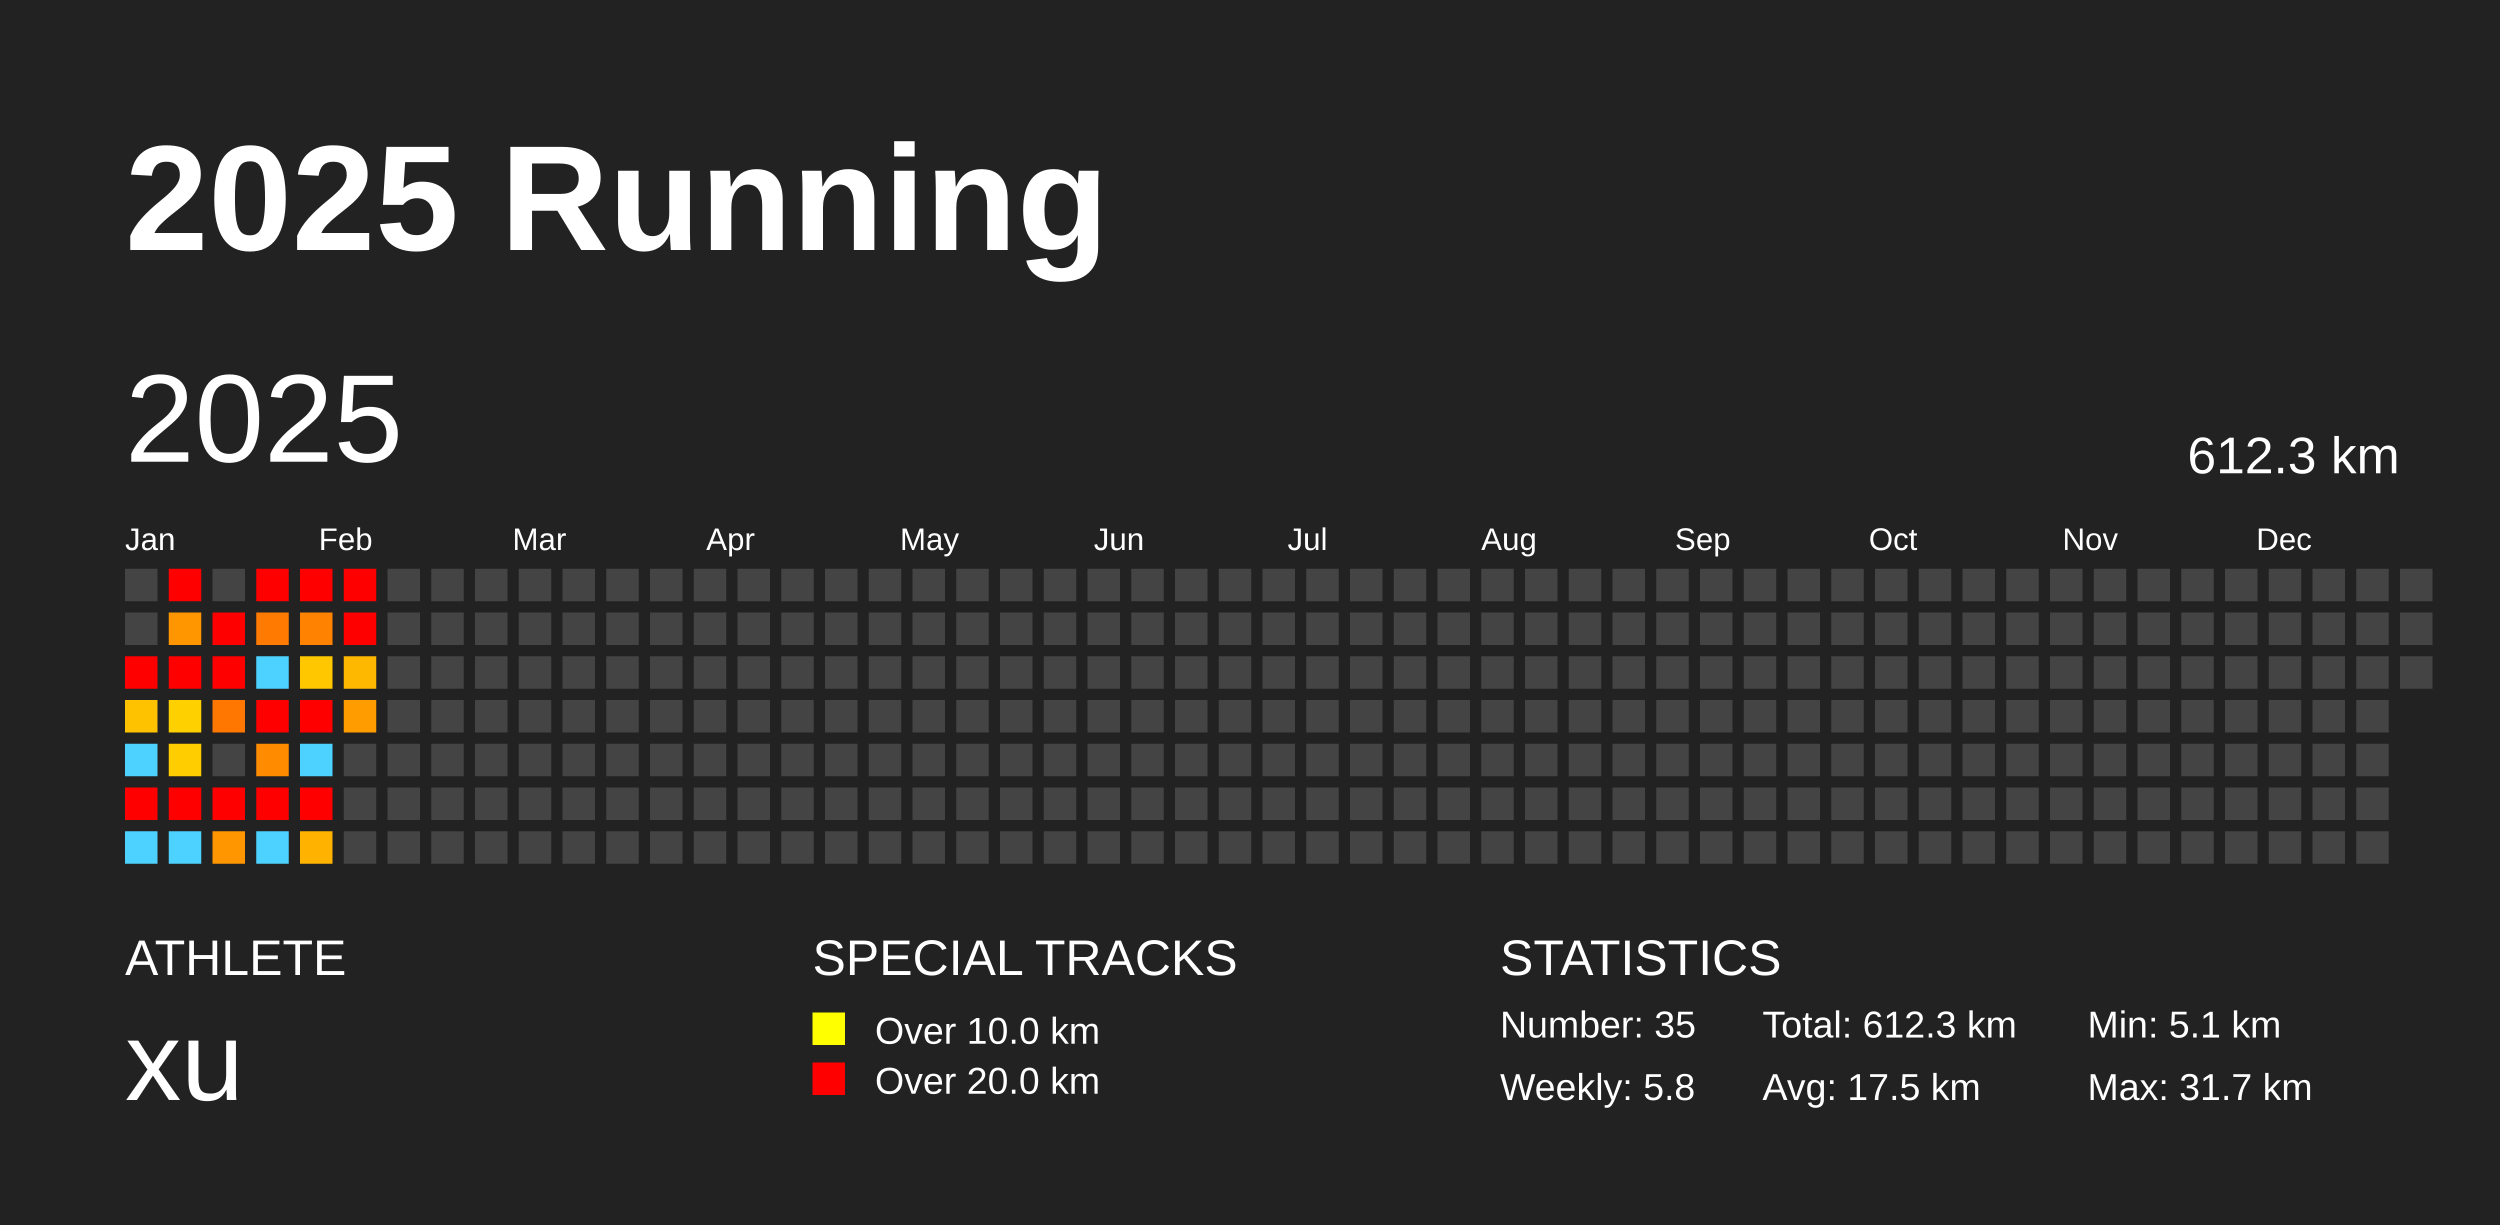
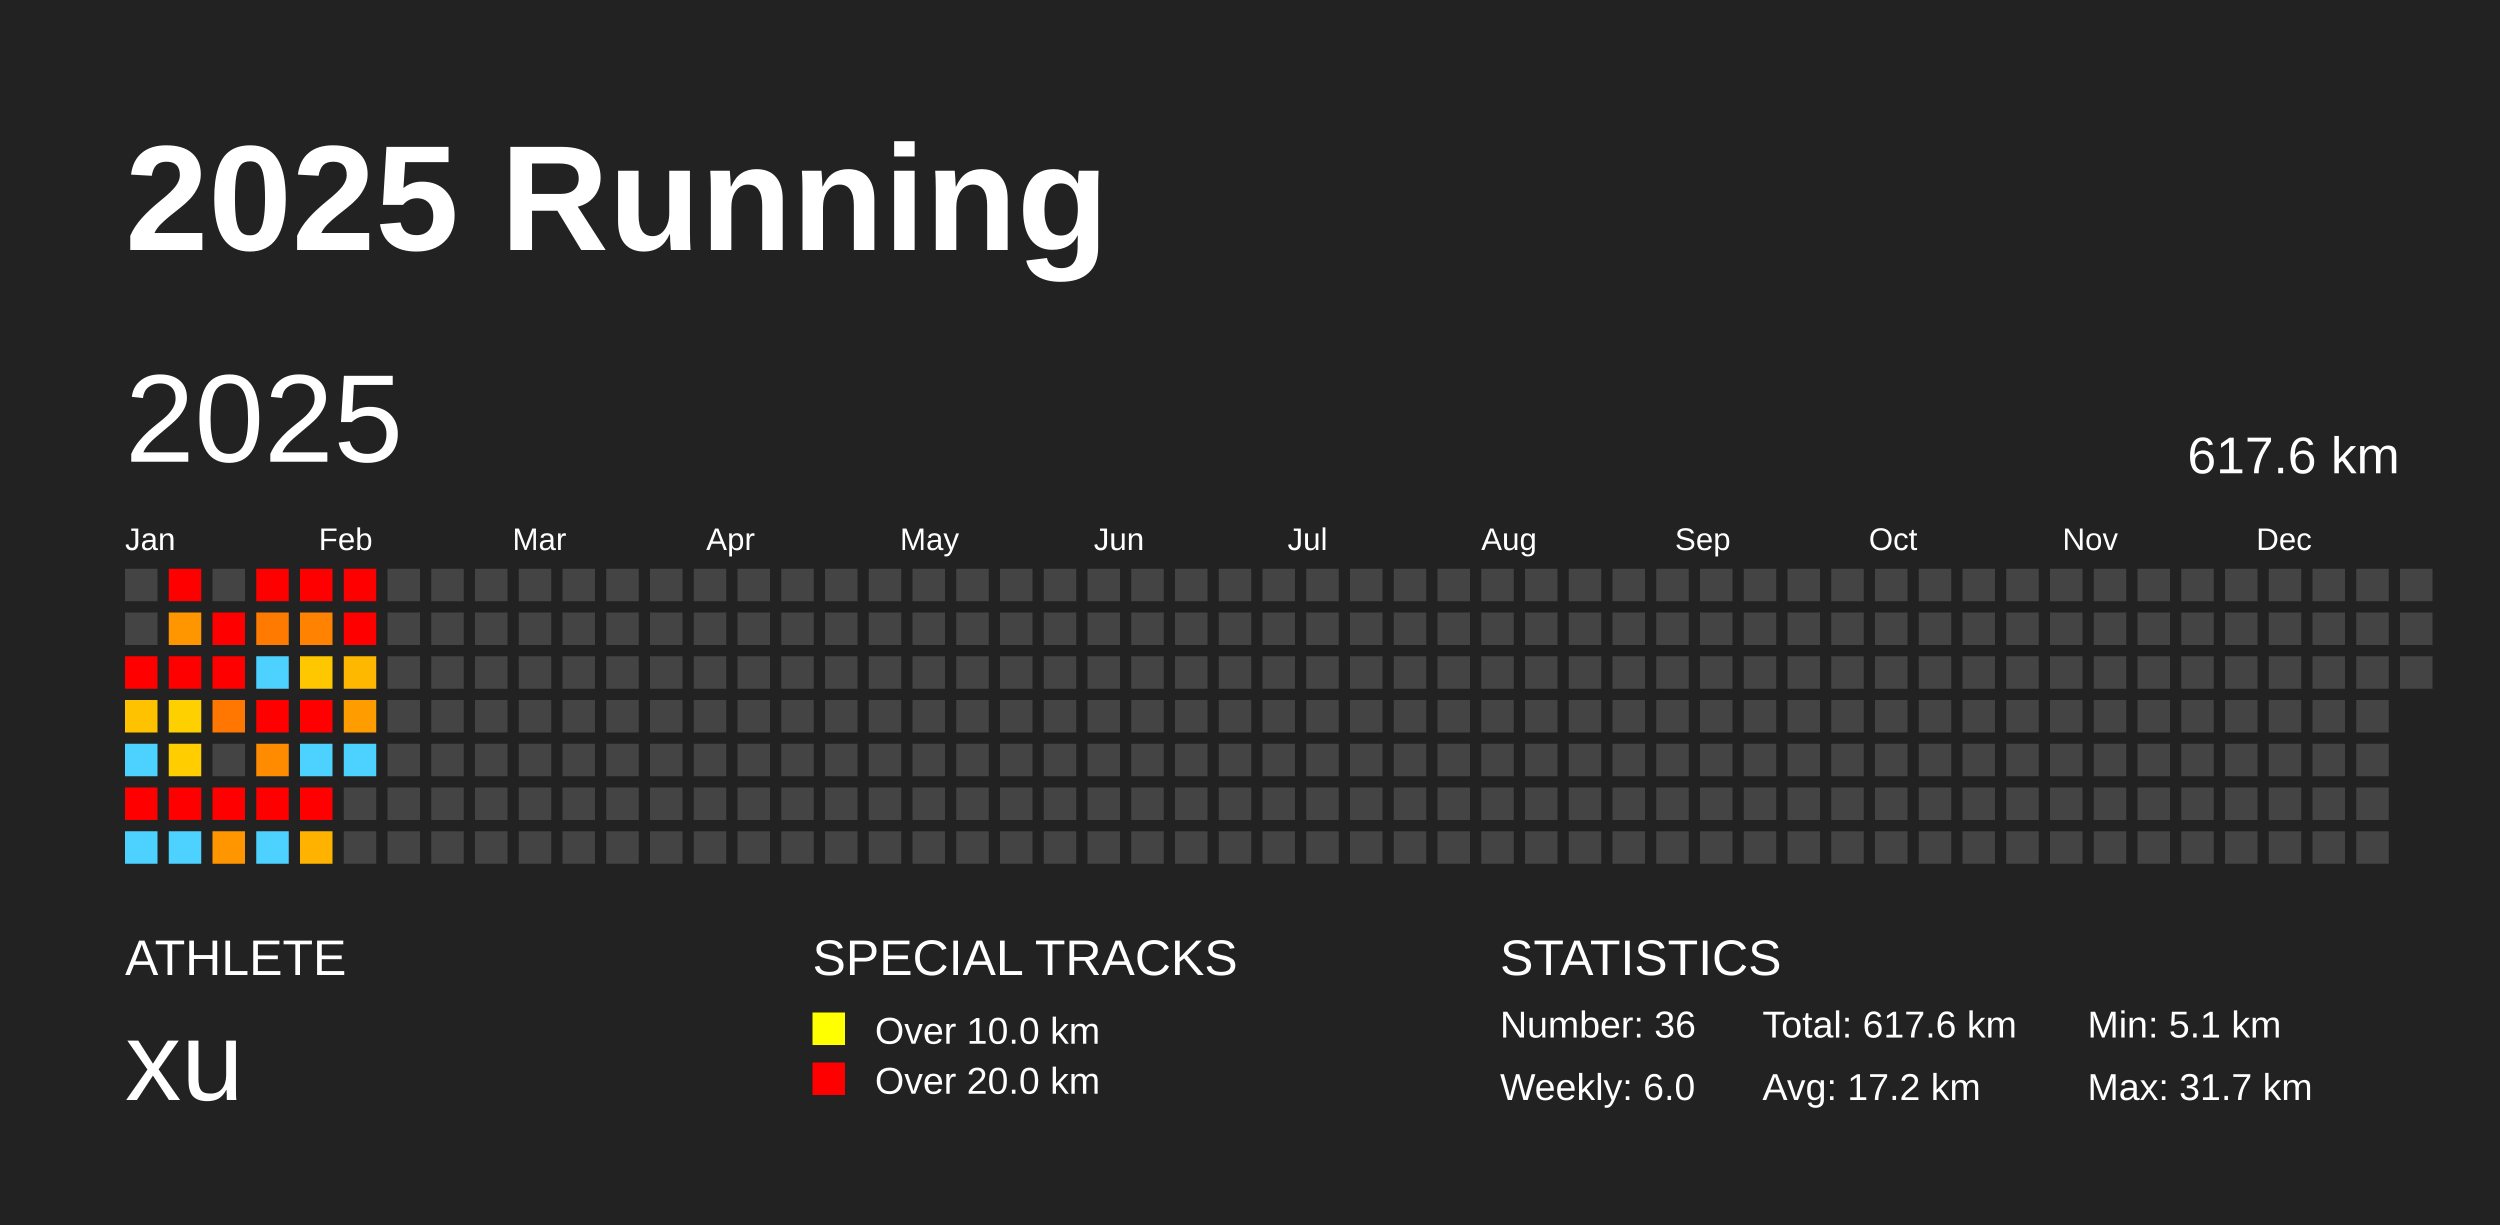
<svg xmlns="http://www.w3.org/2000/svg" baseProfile="full" height="98mm" version="1.1" viewBox="0,0,200,98" width="200mm">
  <defs />
  <rect fill="#222222" height="98" width="200" x="0" y="0" />
  <text fill="#FFFFFF" style="font-size:12px; font-family:Arial; font-weight:bold;" x="10" y="20">2025 Running</text>
  <text fill="#FFFFFF" style="font-size:4px; font-family:Arial" x="10" y="78">ATHLETE</text>
  <text fill="#FFFFFF" style="font-size:9px; font-family:Arial" x="10" y="88">xu</text>
  <text fill="#FFFFFF" style="font-size:4px; font-family:Arial" x="65" y="78">SPECIAL TRACKS</text>
  <rect fill="yellow" height="2.6" width="2.6" x="65" y="81" />
  <text fill="#FFFFFF" style="font-size:3px; font-family:Arial" x="70" y="83.5">Over 10.0 km</text>
  <rect fill="red" height="2.6" width="2.6" x="65" y="85" />
  <text fill="#FFFFFF" style="font-size:3px; font-family:Arial" x="70" y="87.5">Over 20.0 km</text>
  <text fill="#FFFFFF" style="font-size:4px; font-family:Arial" x="120" y="78">STATISTICS</text>
-   <text fill="#FFFFFF" style="font-size:3px; font-family:Arial" x="120" y="83">Number: 35</text>
-   <text fill="#FFFFFF" style="font-size:3px; font-family:Arial" x="120" y="88">Weekly: 5.8</text>
-   <text fill="#FFFFFF" style="font-size:3px; font-family:Arial" x="141" y="83">Total: 612.3 km</text>
-   <text fill="#FFFFFF" style="font-size:3px; font-family:Arial" x="141" y="88">Avg: 17.5 km</text>
+   <text fill="#FFFFFF" style="font-size:3px; font-family:Arial" x="120" y="83">Number: 36</text>
+   <text fill="#FFFFFF" style="font-size:3px; font-family:Arial" x="120" y="88">Weekly: 6.0</text>
+   <text fill="#FFFFFF" style="font-size:3px; font-family:Arial" x="141" y="83">Total: 617.6 km</text>
+   <text fill="#FFFFFF" style="font-size:3px; font-family:Arial" x="141" y="88">Avg: 17.2 km</text>
  <text fill="#FFFFFF" style="font-size:3px; font-family:Arial" x="167" y="83">Min: 5.1 km</text>
  <text fill="#FFFFFF" style="font-size:3px; font-family:Arial" x="167" y="88">Max: 31.7 km</text>
  <text dominant-baseline="hanging" fill="#FFFFFF" style="font-size:10.0px; font-family:Arial;" x="10" y="30">2025</text>
-   <text dominant-baseline="hanging" fill="#FFFFFF" style="font-size:4.125px; font-family:Arial;" x="175" y="35">612.3 km</text>
+   <text dominant-baseline="hanging" fill="#FFFFFF" style="font-size:4.125px; font-family:Arial;" x="175" y="35">617.6 km</text>
  <text fill="#FFFFFF" style="font-size:2.5px; font-family:Arial" x="10.0" y="44">Jan</text>
  <text fill="#FFFFFF" style="font-size:2.5px; font-family:Arial" x="25.5" y="44">Feb</text>
  <text fill="#FFFFFF" style="font-size:2.5px; font-family:Arial" x="41.0" y="44">Mar</text>
  <text fill="#FFFFFF" style="font-size:2.5px; font-family:Arial" x="56.5" y="44">Apr</text>
  <text fill="#FFFFFF" style="font-size:2.5px; font-family:Arial" x="72.0" y="44">May</text>
  <text fill="#FFFFFF" style="font-size:2.5px; font-family:Arial" x="87.5" y="44">Jun</text>
  <text fill="#FFFFFF" style="font-size:2.5px; font-family:Arial" x="103.0" y="44">Jul</text>
  <text fill="#FFFFFF" style="font-size:2.5px; font-family:Arial" x="118.5" y="44">Aug</text>
  <text fill="#FFFFFF" style="font-size:2.5px; font-family:Arial" x="134.0" y="44">Sep</text>
  <text fill="#FFFFFF" style="font-size:2.5px; font-family:Arial" x="149.5" y="44">Oct</text>
  <text fill="#FFFFFF" style="font-size:2.5px; font-family:Arial" x="165.0" y="44">Nov</text>
  <text fill="#FFFFFF" style="font-size:2.5px; font-family:Arial" x="180.5" y="44">Dec</text>
  <rect fill="#444444" height="2.6" width="2.6" x="10.0" y="45.5" />
  <rect fill="#444444" height="2.6" width="2.6" x="10.0" y="49.0" />
  <rect fill="red" height="2.6" width="2.6" x="10.0" y="52.5" />
  <rect fill="#ffc200" height="2.6" width="2.6" x="10.0" y="56.0" />
  <rect fill="#4dd2ff" height="2.6" width="2.6" x="10.0" y="59.5" />
  <rect fill="red" height="2.6" width="2.6" x="10.0" y="63.0" />
  <rect fill="#4dd2ff" height="2.6" width="2.6" x="10.0" y="66.5" />
  <rect fill="red" height="2.6" width="2.6" x="13.5" y="45.5" />
  <rect fill="#ff9600" height="2.6" width="2.6" x="13.5" y="49.0" />
  <rect fill="red" height="2.6" width="2.6" x="13.5" y="52.5" />
  <rect fill="#ffd000" height="2.6" width="2.6" x="13.5" y="56.0" />
  <rect fill="#ffcd00" height="2.6" width="2.6" x="13.5" y="59.5" />
  <rect fill="red" height="2.6" width="2.6" x="13.5" y="63.0" />
  <rect fill="#4dd2ff" height="2.6" width="2.6" x="13.5" y="66.5" />
  <rect fill="#444444" height="2.6" width="2.6" x="17.0" y="45.5" />
  <rect fill="red" height="2.6" width="2.6" x="17.0" y="49.0" />
  <rect fill="red" height="2.6" width="2.6" x="17.0" y="52.5" />
  <rect fill="#ff7700" height="2.6" width="2.6" x="17.0" y="56.0" />
  <rect fill="#444444" height="2.6" width="2.6" x="17.0" y="59.5" />
  <rect fill="red" height="2.6" width="2.6" x="17.0" y="63.0" />
  <rect fill="#ff9600" height="2.6" width="2.6" x="17.0" y="66.5" />
  <rect fill="red" height="2.6" width="2.6" x="20.5" y="45.5" />
  <rect fill="#ff7a00" height="2.6" width="2.6" x="20.5" y="49.0" />
  <rect fill="#4dd2ff" height="2.6" width="2.6" x="20.5" y="52.5" />
  <rect fill="red" height="2.6" width="2.6" x="20.5" y="56.0" />
  <rect fill="#ff8c00" height="2.6" width="2.6" x="20.5" y="59.5" />
  <rect fill="red" height="2.6" width="2.6" x="20.5" y="63.0" />
  <rect fill="#4dd2ff" height="2.6" width="2.6" x="20.5" y="66.5" />
  <rect fill="red" height="2.6" width="2.6" x="24.0" y="45.5" />
  <rect fill="#ff8300" height="2.6" width="2.6" x="24.0" y="49.0" />
  <rect fill="#ffc700" height="2.6" width="2.6" x="24.0" y="52.5" />
  <rect fill="red" height="2.6" width="2.6" x="24.0" y="56.0" />
  <rect fill="#4dd2ff" height="2.6" width="2.6" x="24.0" y="59.5" />
  <rect fill="red" height="2.6" width="2.6" x="24.0" y="63.0" />
  <rect fill="#ffb300" height="2.6" width="2.6" x="24.0" y="66.5" />
  <rect fill="red" height="2.6" width="2.6" x="27.5" y="45.5" />
  <rect fill="red" height="2.6" width="2.6" x="27.5" y="49.0" />
  <rect fill="#ffb800" height="2.6" width="2.6" x="27.5" y="52.5" />
  <rect fill="#ff9c00" height="2.6" width="2.6" x="27.5" y="56.0" />
-   <rect fill="#444444" height="2.6" width="2.6" x="27.5" y="59.5" />
+   <rect fill="#4dd2ff" height="2.6" width="2.6" x="27.5" y="59.5" />
  <rect fill="#444444" height="2.6" width="2.6" x="27.5" y="63.0" />
  <rect fill="#444444" height="2.6" width="2.6" x="27.5" y="66.5" />
  <rect fill="#444444" height="2.6" width="2.6" x="31.0" y="45.5" />
  <rect fill="#444444" height="2.6" width="2.6" x="31.0" y="49.0" />
  <rect fill="#444444" height="2.6" width="2.6" x="31.0" y="52.5" />
  <rect fill="#444444" height="2.6" width="2.6" x="31.0" y="56.0" />
  <rect fill="#444444" height="2.6" width="2.6" x="31.0" y="59.5" />
  <rect fill="#444444" height="2.6" width="2.6" x="31.0" y="63.0" />
  <rect fill="#444444" height="2.6" width="2.6" x="31.0" y="66.5" />
  <rect fill="#444444" height="2.6" width="2.6" x="34.5" y="45.5" />
  <rect fill="#444444" height="2.6" width="2.6" x="34.5" y="49.0" />
  <rect fill="#444444" height="2.6" width="2.6" x="34.5" y="52.5" />
  <rect fill="#444444" height="2.6" width="2.6" x="34.5" y="56.0" />
  <rect fill="#444444" height="2.6" width="2.6" x="34.5" y="59.5" />
  <rect fill="#444444" height="2.6" width="2.6" x="34.5" y="63.0" />
  <rect fill="#444444" height="2.6" width="2.6" x="34.5" y="66.5" />
  <rect fill="#444444" height="2.6" width="2.6" x="38.0" y="45.5" />
  <rect fill="#444444" height="2.6" width="2.6" x="38.0" y="49.0" />
  <rect fill="#444444" height="2.6" width="2.6" x="38.0" y="52.5" />
  <rect fill="#444444" height="2.6" width="2.6" x="38.0" y="56.0" />
  <rect fill="#444444" height="2.6" width="2.6" x="38.0" y="59.5" />
  <rect fill="#444444" height="2.6" width="2.6" x="38.0" y="63.0" />
  <rect fill="#444444" height="2.6" width="2.6" x="38.0" y="66.5" />
  <rect fill="#444444" height="2.6" width="2.6" x="41.5" y="45.5" />
  <rect fill="#444444" height="2.6" width="2.6" x="41.5" y="49.0" />
  <rect fill="#444444" height="2.6" width="2.6" x="41.5" y="52.5" />
  <rect fill="#444444" height="2.6" width="2.6" x="41.5" y="56.0" />
  <rect fill="#444444" height="2.6" width="2.6" x="41.5" y="59.5" />
  <rect fill="#444444" height="2.6" width="2.6" x="41.5" y="63.0" />
  <rect fill="#444444" height="2.6" width="2.6" x="41.5" y="66.5" />
  <rect fill="#444444" height="2.6" width="2.6" x="45.0" y="45.5" />
  <rect fill="#444444" height="2.6" width="2.6" x="45.0" y="49.0" />
  <rect fill="#444444" height="2.6" width="2.6" x="45.0" y="52.5" />
  <rect fill="#444444" height="2.6" width="2.6" x="45.0" y="56.0" />
  <rect fill="#444444" height="2.6" width="2.6" x="45.0" y="59.5" />
  <rect fill="#444444" height="2.6" width="2.6" x="45.0" y="63.0" />
  <rect fill="#444444" height="2.6" width="2.6" x="45.0" y="66.5" />
  <rect fill="#444444" height="2.6" width="2.6" x="48.5" y="45.5" />
  <rect fill="#444444" height="2.6" width="2.6" x="48.5" y="49.0" />
  <rect fill="#444444" height="2.6" width="2.6" x="48.5" y="52.5" />
  <rect fill="#444444" height="2.6" width="2.6" x="48.5" y="56.0" />
  <rect fill="#444444" height="2.6" width="2.6" x="48.5" y="59.5" />
  <rect fill="#444444" height="2.6" width="2.6" x="48.5" y="63.0" />
  <rect fill="#444444" height="2.6" width="2.6" x="48.5" y="66.5" />
  <rect fill="#444444" height="2.6" width="2.6" x="52.0" y="45.5" />
  <rect fill="#444444" height="2.6" width="2.6" x="52.0" y="49.0" />
  <rect fill="#444444" height="2.6" width="2.6" x="52.0" y="52.5" />
  <rect fill="#444444" height="2.6" width="2.6" x="52.0" y="56.0" />
  <rect fill="#444444" height="2.6" width="2.6" x="52.0" y="59.5" />
  <rect fill="#444444" height="2.6" width="2.6" x="52.0" y="63.0" />
  <rect fill="#444444" height="2.6" width="2.6" x="52.0" y="66.5" />
  <rect fill="#444444" height="2.6" width="2.6" x="55.5" y="45.5" />
  <rect fill="#444444" height="2.6" width="2.6" x="55.5" y="49.0" />
  <rect fill="#444444" height="2.6" width="2.6" x="55.5" y="52.5" />
  <rect fill="#444444" height="2.6" width="2.6" x="55.5" y="56.0" />
  <rect fill="#444444" height="2.6" width="2.6" x="55.5" y="59.5" />
  <rect fill="#444444" height="2.6" width="2.6" x="55.5" y="63.0" />
  <rect fill="#444444" height="2.6" width="2.6" x="55.5" y="66.5" />
  <rect fill="#444444" height="2.6" width="2.6" x="59.0" y="45.5" />
  <rect fill="#444444" height="2.6" width="2.6" x="59.0" y="49.0" />
  <rect fill="#444444" height="2.6" width="2.6" x="59.0" y="52.5" />
  <rect fill="#444444" height="2.6" width="2.6" x="59.0" y="56.0" />
  <rect fill="#444444" height="2.6" width="2.6" x="59.0" y="59.5" />
  <rect fill="#444444" height="2.6" width="2.6" x="59.0" y="63.0" />
  <rect fill="#444444" height="2.6" width="2.6" x="59.0" y="66.5" />
  <rect fill="#444444" height="2.6" width="2.6" x="62.5" y="45.5" />
  <rect fill="#444444" height="2.6" width="2.6" x="62.5" y="49.0" />
  <rect fill="#444444" height="2.6" width="2.6" x="62.5" y="52.5" />
  <rect fill="#444444" height="2.6" width="2.6" x="62.5" y="56.0" />
  <rect fill="#444444" height="2.6" width="2.6" x="62.5" y="59.5" />
  <rect fill="#444444" height="2.6" width="2.6" x="62.5" y="63.0" />
  <rect fill="#444444" height="2.6" width="2.6" x="62.5" y="66.5" />
  <rect fill="#444444" height="2.6" width="2.6" x="66.0" y="45.5" />
  <rect fill="#444444" height="2.6" width="2.6" x="66.0" y="49.0" />
  <rect fill="#444444" height="2.6" width="2.6" x="66.0" y="52.5" />
  <rect fill="#444444" height="2.6" width="2.6" x="66.0" y="56.0" />
  <rect fill="#444444" height="2.6" width="2.6" x="66.0" y="59.5" />
  <rect fill="#444444" height="2.6" width="2.6" x="66.0" y="63.0" />
  <rect fill="#444444" height="2.6" width="2.6" x="66.0" y="66.5" />
  <rect fill="#444444" height="2.6" width="2.6" x="69.5" y="45.5" />
  <rect fill="#444444" height="2.6" width="2.6" x="69.5" y="49.0" />
  <rect fill="#444444" height="2.6" width="2.6" x="69.5" y="52.5" />
  <rect fill="#444444" height="2.6" width="2.6" x="69.5" y="56.0" />
  <rect fill="#444444" height="2.6" width="2.6" x="69.5" y="59.5" />
  <rect fill="#444444" height="2.6" width="2.6" x="69.5" y="63.0" />
  <rect fill="#444444" height="2.6" width="2.6" x="69.5" y="66.5" />
  <rect fill="#444444" height="2.6" width="2.6" x="73.0" y="45.5" />
  <rect fill="#444444" height="2.6" width="2.6" x="73.0" y="49.0" />
  <rect fill="#444444" height="2.6" width="2.6" x="73.0" y="52.5" />
  <rect fill="#444444" height="2.6" width="2.6" x="73.0" y="56.0" />
  <rect fill="#444444" height="2.6" width="2.6" x="73.0" y="59.5" />
  <rect fill="#444444" height="2.6" width="2.6" x="73.0" y="63.0" />
  <rect fill="#444444" height="2.6" width="2.6" x="73.0" y="66.5" />
  <rect fill="#444444" height="2.6" width="2.6" x="76.5" y="45.5" />
  <rect fill="#444444" height="2.6" width="2.6" x="76.5" y="49.0" />
  <rect fill="#444444" height="2.6" width="2.6" x="76.5" y="52.5" />
  <rect fill="#444444" height="2.6" width="2.6" x="76.5" y="56.0" />
  <rect fill="#444444" height="2.6" width="2.6" x="76.5" y="59.5" />
  <rect fill="#444444" height="2.6" width="2.6" x="76.5" y="63.0" />
  <rect fill="#444444" height="2.6" width="2.6" x="76.5" y="66.5" />
  <rect fill="#444444" height="2.6" width="2.6" x="80.0" y="45.5" />
  <rect fill="#444444" height="2.6" width="2.6" x="80.0" y="49.0" />
  <rect fill="#444444" height="2.6" width="2.6" x="80.0" y="52.5" />
  <rect fill="#444444" height="2.6" width="2.6" x="80.0" y="56.0" />
  <rect fill="#444444" height="2.6" width="2.6" x="80.0" y="59.5" />
  <rect fill="#444444" height="2.6" width="2.6" x="80.0" y="63.0" />
  <rect fill="#444444" height="2.6" width="2.6" x="80.0" y="66.5" />
  <rect fill="#444444" height="2.6" width="2.6" x="83.5" y="45.5" />
  <rect fill="#444444" height="2.6" width="2.6" x="83.5" y="49.0" />
  <rect fill="#444444" height="2.6" width="2.6" x="83.5" y="52.5" />
  <rect fill="#444444" height="2.6" width="2.6" x="83.5" y="56.0" />
  <rect fill="#444444" height="2.6" width="2.6" x="83.5" y="59.5" />
  <rect fill="#444444" height="2.6" width="2.6" x="83.5" y="63.0" />
  <rect fill="#444444" height="2.6" width="2.6" x="83.5" y="66.5" />
  <rect fill="#444444" height="2.6" width="2.6" x="87.0" y="45.5" />
  <rect fill="#444444" height="2.6" width="2.6" x="87.0" y="49.0" />
  <rect fill="#444444" height="2.6" width="2.6" x="87.0" y="52.5" />
  <rect fill="#444444" height="2.6" width="2.6" x="87.0" y="56.0" />
  <rect fill="#444444" height="2.6" width="2.6" x="87.0" y="59.5" />
  <rect fill="#444444" height="2.6" width="2.6" x="87.0" y="63.0" />
  <rect fill="#444444" height="2.6" width="2.6" x="87.0" y="66.5" />
  <rect fill="#444444" height="2.6" width="2.6" x="90.5" y="45.5" />
  <rect fill="#444444" height="2.6" width="2.6" x="90.5" y="49.0" />
  <rect fill="#444444" height="2.6" width="2.6" x="90.5" y="52.5" />
  <rect fill="#444444" height="2.6" width="2.6" x="90.5" y="56.0" />
  <rect fill="#444444" height="2.6" width="2.6" x="90.5" y="59.5" />
  <rect fill="#444444" height="2.6" width="2.6" x="90.5" y="63.0" />
  <rect fill="#444444" height="2.6" width="2.6" x="90.5" y="66.5" />
  <rect fill="#444444" height="2.6" width="2.6" x="94.0" y="45.5" />
  <rect fill="#444444" height="2.6" width="2.6" x="94.0" y="49.0" />
  <rect fill="#444444" height="2.6" width="2.6" x="94.0" y="52.5" />
  <rect fill="#444444" height="2.6" width="2.6" x="94.0" y="56.0" />
  <rect fill="#444444" height="2.6" width="2.6" x="94.0" y="59.5" />
  <rect fill="#444444" height="2.6" width="2.6" x="94.0" y="63.0" />
  <rect fill="#444444" height="2.6" width="2.6" x="94.0" y="66.5" />
  <rect fill="#444444" height="2.6" width="2.6" x="97.5" y="45.5" />
  <rect fill="#444444" height="2.6" width="2.6" x="97.5" y="49.0" />
  <rect fill="#444444" height="2.6" width="2.6" x="97.5" y="52.5" />
  <rect fill="#444444" height="2.6" width="2.6" x="97.5" y="56.0" />
  <rect fill="#444444" height="2.6" width="2.6" x="97.5" y="59.5" />
  <rect fill="#444444" height="2.6" width="2.6" x="97.5" y="63.0" />
  <rect fill="#444444" height="2.6" width="2.6" x="97.5" y="66.5" />
  <rect fill="#444444" height="2.6" width="2.6" x="101.0" y="45.5" />
  <rect fill="#444444" height="2.6" width="2.6" x="101.0" y="49.0" />
  <rect fill="#444444" height="2.6" width="2.6" x="101.0" y="52.5" />
  <rect fill="#444444" height="2.6" width="2.6" x="101.0" y="56.0" />
  <rect fill="#444444" height="2.6" width="2.6" x="101.0" y="59.5" />
  <rect fill="#444444" height="2.6" width="2.6" x="101.0" y="63.0" />
  <rect fill="#444444" height="2.6" width="2.6" x="101.0" y="66.5" />
  <rect fill="#444444" height="2.6" width="2.6" x="104.5" y="45.5" />
  <rect fill="#444444" height="2.6" width="2.6" x="104.5" y="49.0" />
  <rect fill="#444444" height="2.6" width="2.6" x="104.5" y="52.5" />
  <rect fill="#444444" height="2.6" width="2.6" x="104.5" y="56.0" />
  <rect fill="#444444" height="2.6" width="2.6" x="104.5" y="59.5" />
  <rect fill="#444444" height="2.6" width="2.6" x="104.5" y="63.0" />
  <rect fill="#444444" height="2.6" width="2.6" x="104.5" y="66.5" />
  <rect fill="#444444" height="2.6" width="2.6" x="108.0" y="45.5" />
  <rect fill="#444444" height="2.6" width="2.6" x="108.0" y="49.0" />
  <rect fill="#444444" height="2.6" width="2.6" x="108.0" y="52.5" />
  <rect fill="#444444" height="2.6" width="2.6" x="108.0" y="56.0" />
  <rect fill="#444444" height="2.6" width="2.6" x="108.0" y="59.5" />
  <rect fill="#444444" height="2.6" width="2.6" x="108.0" y="63.0" />
  <rect fill="#444444" height="2.6" width="2.6" x="108.0" y="66.5" />
  <rect fill="#444444" height="2.6" width="2.6" x="111.5" y="45.5" />
  <rect fill="#444444" height="2.6" width="2.6" x="111.5" y="49.0" />
  <rect fill="#444444" height="2.6" width="2.6" x="111.5" y="52.5" />
  <rect fill="#444444" height="2.6" width="2.6" x="111.5" y="56.0" />
  <rect fill="#444444" height="2.6" width="2.6" x="111.5" y="59.5" />
  <rect fill="#444444" height="2.6" width="2.6" x="111.5" y="63.0" />
  <rect fill="#444444" height="2.6" width="2.6" x="111.5" y="66.5" />
  <rect fill="#444444" height="2.6" width="2.6" x="115.0" y="45.5" />
  <rect fill="#444444" height="2.6" width="2.6" x="115.0" y="49.0" />
  <rect fill="#444444" height="2.6" width="2.6" x="115.0" y="52.5" />
  <rect fill="#444444" height="2.6" width="2.6" x="115.0" y="56.0" />
  <rect fill="#444444" height="2.6" width="2.6" x="115.0" y="59.5" />
  <rect fill="#444444" height="2.6" width="2.6" x="115.0" y="63.0" />
  <rect fill="#444444" height="2.6" width="2.6" x="115.0" y="66.5" />
  <rect fill="#444444" height="2.6" width="2.6" x="118.5" y="45.5" />
  <rect fill="#444444" height="2.6" width="2.6" x="118.5" y="49.0" />
  <rect fill="#444444" height="2.6" width="2.6" x="118.5" y="52.5" />
  <rect fill="#444444" height="2.6" width="2.6" x="118.5" y="56.0" />
  <rect fill="#444444" height="2.6" width="2.6" x="118.5" y="59.5" />
  <rect fill="#444444" height="2.6" width="2.6" x="118.5" y="63.0" />
  <rect fill="#444444" height="2.6" width="2.6" x="118.5" y="66.5" />
  <rect fill="#444444" height="2.6" width="2.6" x="122.0" y="45.5" />
  <rect fill="#444444" height="2.6" width="2.6" x="122.0" y="49.0" />
  <rect fill="#444444" height="2.6" width="2.6" x="122.0" y="52.5" />
  <rect fill="#444444" height="2.6" width="2.6" x="122.0" y="56.0" />
  <rect fill="#444444" height="2.6" width="2.6" x="122.0" y="59.5" />
  <rect fill="#444444" height="2.6" width="2.6" x="122.0" y="63.0" />
  <rect fill="#444444" height="2.6" width="2.6" x="122.0" y="66.5" />
  <rect fill="#444444" height="2.6" width="2.6" x="125.5" y="45.5" />
  <rect fill="#444444" height="2.6" width="2.6" x="125.5" y="49.0" />
  <rect fill="#444444" height="2.6" width="2.6" x="125.5" y="52.5" />
  <rect fill="#444444" height="2.6" width="2.6" x="125.5" y="56.0" />
  <rect fill="#444444" height="2.6" width="2.6" x="125.5" y="59.5" />
  <rect fill="#444444" height="2.6" width="2.6" x="125.5" y="63.0" />
  <rect fill="#444444" height="2.6" width="2.6" x="125.5" y="66.5" />
  <rect fill="#444444" height="2.6" width="2.6" x="129.0" y="45.5" />
  <rect fill="#444444" height="2.6" width="2.6" x="129.0" y="49.0" />
  <rect fill="#444444" height="2.6" width="2.6" x="129.0" y="52.5" />
  <rect fill="#444444" height="2.6" width="2.6" x="129.0" y="56.0" />
  <rect fill="#444444" height="2.6" width="2.6" x="129.0" y="59.5" />
  <rect fill="#444444" height="2.6" width="2.6" x="129.0" y="63.0" />
  <rect fill="#444444" height="2.6" width="2.6" x="129.0" y="66.5" />
  <rect fill="#444444" height="2.6" width="2.6" x="132.5" y="45.5" />
  <rect fill="#444444" height="2.6" width="2.6" x="132.5" y="49.0" />
  <rect fill="#444444" height="2.6" width="2.6" x="132.5" y="52.5" />
  <rect fill="#444444" height="2.6" width="2.6" x="132.5" y="56.0" />
  <rect fill="#444444" height="2.6" width="2.6" x="132.5" y="59.5" />
  <rect fill="#444444" height="2.6" width="2.6" x="132.5" y="63.0" />
  <rect fill="#444444" height="2.6" width="2.6" x="132.5" y="66.5" />
  <rect fill="#444444" height="2.6" width="2.6" x="136.0" y="45.5" />
  <rect fill="#444444" height="2.6" width="2.6" x="136.0" y="49.0" />
  <rect fill="#444444" height="2.6" width="2.6" x="136.0" y="52.5" />
  <rect fill="#444444" height="2.6" width="2.6" x="136.0" y="56.0" />
  <rect fill="#444444" height="2.6" width="2.6" x="136.0" y="59.5" />
  <rect fill="#444444" height="2.6" width="2.6" x="136.0" y="63.0" />
  <rect fill="#444444" height="2.6" width="2.6" x="136.0" y="66.5" />
  <rect fill="#444444" height="2.6" width="2.6" x="139.5" y="45.5" />
  <rect fill="#444444" height="2.6" width="2.6" x="139.5" y="49.0" />
  <rect fill="#444444" height="2.6" width="2.6" x="139.5" y="52.5" />
  <rect fill="#444444" height="2.6" width="2.6" x="139.5" y="56.0" />
  <rect fill="#444444" height="2.6" width="2.6" x="139.5" y="59.5" />
  <rect fill="#444444" height="2.6" width="2.6" x="139.5" y="63.0" />
  <rect fill="#444444" height="2.6" width="2.6" x="139.5" y="66.5" />
  <rect fill="#444444" height="2.6" width="2.6" x="143.0" y="45.5" />
  <rect fill="#444444" height="2.6" width="2.6" x="143.0" y="49.0" />
  <rect fill="#444444" height="2.6" width="2.6" x="143.0" y="52.5" />
  <rect fill="#444444" height="2.6" width="2.6" x="143.0" y="56.0" />
  <rect fill="#444444" height="2.6" width="2.6" x="143.0" y="59.5" />
  <rect fill="#444444" height="2.6" width="2.6" x="143.0" y="63.0" />
  <rect fill="#444444" height="2.6" width="2.6" x="143.0" y="66.5" />
  <rect fill="#444444" height="2.6" width="2.6" x="146.5" y="45.5" />
  <rect fill="#444444" height="2.6" width="2.6" x="146.5" y="49.0" />
  <rect fill="#444444" height="2.6" width="2.6" x="146.5" y="52.5" />
  <rect fill="#444444" height="2.6" width="2.6" x="146.5" y="56.0" />
  <rect fill="#444444" height="2.6" width="2.6" x="146.5" y="59.5" />
  <rect fill="#444444" height="2.6" width="2.6" x="146.5" y="63.0" />
  <rect fill="#444444" height="2.6" width="2.6" x="146.5" y="66.5" />
  <rect fill="#444444" height="2.6" width="2.6" x="150.0" y="45.5" />
  <rect fill="#444444" height="2.6" width="2.6" x="150.0" y="49.0" />
  <rect fill="#444444" height="2.6" width="2.6" x="150.0" y="52.5" />
  <rect fill="#444444" height="2.6" width="2.6" x="150.0" y="56.0" />
  <rect fill="#444444" height="2.6" width="2.6" x="150.0" y="59.5" />
  <rect fill="#444444" height="2.6" width="2.6" x="150.0" y="63.0" />
  <rect fill="#444444" height="2.6" width="2.6" x="150.0" y="66.5" />
  <rect fill="#444444" height="2.6" width="2.6" x="153.5" y="45.5" />
  <rect fill="#444444" height="2.6" width="2.6" x="153.5" y="49.0" />
  <rect fill="#444444" height="2.6" width="2.6" x="153.5" y="52.5" />
  <rect fill="#444444" height="2.6" width="2.6" x="153.5" y="56.0" />
  <rect fill="#444444" height="2.6" width="2.6" x="153.5" y="59.5" />
  <rect fill="#444444" height="2.6" width="2.6" x="153.5" y="63.0" />
  <rect fill="#444444" height="2.6" width="2.6" x="153.5" y="66.5" />
  <rect fill="#444444" height="2.6" width="2.6" x="157.0" y="45.5" />
  <rect fill="#444444" height="2.6" width="2.6" x="157.0" y="49.0" />
  <rect fill="#444444" height="2.6" width="2.6" x="157.0" y="52.5" />
  <rect fill="#444444" height="2.6" width="2.6" x="157.0" y="56.0" />
  <rect fill="#444444" height="2.6" width="2.6" x="157.0" y="59.5" />
  <rect fill="#444444" height="2.6" width="2.6" x="157.0" y="63.0" />
  <rect fill="#444444" height="2.6" width="2.6" x="157.0" y="66.5" />
  <rect fill="#444444" height="2.6" width="2.6" x="160.5" y="45.5" />
  <rect fill="#444444" height="2.6" width="2.6" x="160.5" y="49.0" />
  <rect fill="#444444" height="2.6" width="2.6" x="160.5" y="52.5" />
  <rect fill="#444444" height="2.6" width="2.6" x="160.5" y="56.0" />
  <rect fill="#444444" height="2.6" width="2.6" x="160.5" y="59.5" />
  <rect fill="#444444" height="2.6" width="2.6" x="160.5" y="63.0" />
  <rect fill="#444444" height="2.6" width="2.6" x="160.5" y="66.5" />
  <rect fill="#444444" height="2.6" width="2.6" x="164.0" y="45.5" />
  <rect fill="#444444" height="2.6" width="2.6" x="164.0" y="49.0" />
  <rect fill="#444444" height="2.6" width="2.6" x="164.0" y="52.5" />
  <rect fill="#444444" height="2.6" width="2.6" x="164.0" y="56.0" />
  <rect fill="#444444" height="2.6" width="2.6" x="164.0" y="59.5" />
  <rect fill="#444444" height="2.6" width="2.6" x="164.0" y="63.0" />
  <rect fill="#444444" height="2.6" width="2.6" x="164.0" y="66.5" />
  <rect fill="#444444" height="2.6" width="2.6" x="167.5" y="45.5" />
  <rect fill="#444444" height="2.6" width="2.6" x="167.5" y="49.0" />
  <rect fill="#444444" height="2.6" width="2.6" x="167.5" y="52.5" />
  <rect fill="#444444" height="2.6" width="2.6" x="167.5" y="56.0" />
  <rect fill="#444444" height="2.6" width="2.6" x="167.5" y="59.5" />
  <rect fill="#444444" height="2.6" width="2.6" x="167.5" y="63.0" />
  <rect fill="#444444" height="2.6" width="2.6" x="167.5" y="66.5" />
  <rect fill="#444444" height="2.6" width="2.6" x="171.0" y="45.5" />
  <rect fill="#444444" height="2.6" width="2.6" x="171.0" y="49.0" />
  <rect fill="#444444" height="2.6" width="2.6" x="171.0" y="52.5" />
  <rect fill="#444444" height="2.6" width="2.6" x="171.0" y="56.0" />
  <rect fill="#444444" height="2.6" width="2.6" x="171.0" y="59.5" />
  <rect fill="#444444" height="2.6" width="2.6" x="171.0" y="63.0" />
  <rect fill="#444444" height="2.6" width="2.6" x="171.0" y="66.5" />
  <rect fill="#444444" height="2.6" width="2.6" x="174.5" y="45.5" />
  <rect fill="#444444" height="2.6" width="2.6" x="174.5" y="49.0" />
  <rect fill="#444444" height="2.6" width="2.6" x="174.5" y="52.5" />
  <rect fill="#444444" height="2.6" width="2.6" x="174.5" y="56.0" />
  <rect fill="#444444" height="2.6" width="2.6" x="174.5" y="59.5" />
  <rect fill="#444444" height="2.6" width="2.6" x="174.5" y="63.0" />
  <rect fill="#444444" height="2.6" width="2.6" x="174.5" y="66.5" />
  <rect fill="#444444" height="2.6" width="2.6" x="178.0" y="45.5" />
  <rect fill="#444444" height="2.6" width="2.6" x="178.0" y="49.0" />
  <rect fill="#444444" height="2.6" width="2.6" x="178.0" y="52.5" />
  <rect fill="#444444" height="2.6" width="2.6" x="178.0" y="56.0" />
  <rect fill="#444444" height="2.6" width="2.6" x="178.0" y="59.5" />
  <rect fill="#444444" height="2.6" width="2.6" x="178.0" y="63.0" />
  <rect fill="#444444" height="2.6" width="2.6" x="178.0" y="66.5" />
  <rect fill="#444444" height="2.6" width="2.6" x="181.5" y="45.5" />
  <rect fill="#444444" height="2.6" width="2.6" x="181.5" y="49.0" />
  <rect fill="#444444" height="2.6" width="2.6" x="181.5" y="52.5" />
  <rect fill="#444444" height="2.6" width="2.6" x="181.5" y="56.0" />
  <rect fill="#444444" height="2.6" width="2.6" x="181.5" y="59.5" />
  <rect fill="#444444" height="2.6" width="2.6" x="181.5" y="63.0" />
  <rect fill="#444444" height="2.6" width="2.6" x="181.5" y="66.5" />
  <rect fill="#444444" height="2.6" width="2.6" x="185.0" y="45.5" />
  <rect fill="#444444" height="2.6" width="2.6" x="185.0" y="49.0" />
  <rect fill="#444444" height="2.6" width="2.6" x="185.0" y="52.5" />
  <rect fill="#444444" height="2.6" width="2.6" x="185.0" y="56.0" />
  <rect fill="#444444" height="2.6" width="2.6" x="185.0" y="59.5" />
  <rect fill="#444444" height="2.6" width="2.6" x="185.0" y="63.0" />
  <rect fill="#444444" height="2.6" width="2.6" x="185.0" y="66.5" />
  <rect fill="#444444" height="2.6" width="2.6" x="188.5" y="45.5" />
  <rect fill="#444444" height="2.6" width="2.6" x="188.5" y="49.0" />
  <rect fill="#444444" height="2.6" width="2.6" x="188.5" y="52.5" />
  <rect fill="#444444" height="2.6" width="2.6" x="188.5" y="56.0" />
  <rect fill="#444444" height="2.6" width="2.6" x="188.5" y="59.5" />
  <rect fill="#444444" height="2.6" width="2.6" x="188.5" y="63.0" />
  <rect fill="#444444" height="2.6" width="2.6" x="188.5" y="66.5" />
  <rect fill="#444444" height="2.6" width="2.6" x="192.0" y="45.5" />
  <rect fill="#444444" height="2.6" width="2.6" x="192.0" y="49.0" />
  <rect fill="#444444" height="2.6" width="2.6" x="192.0" y="52.5" />
</svg>
